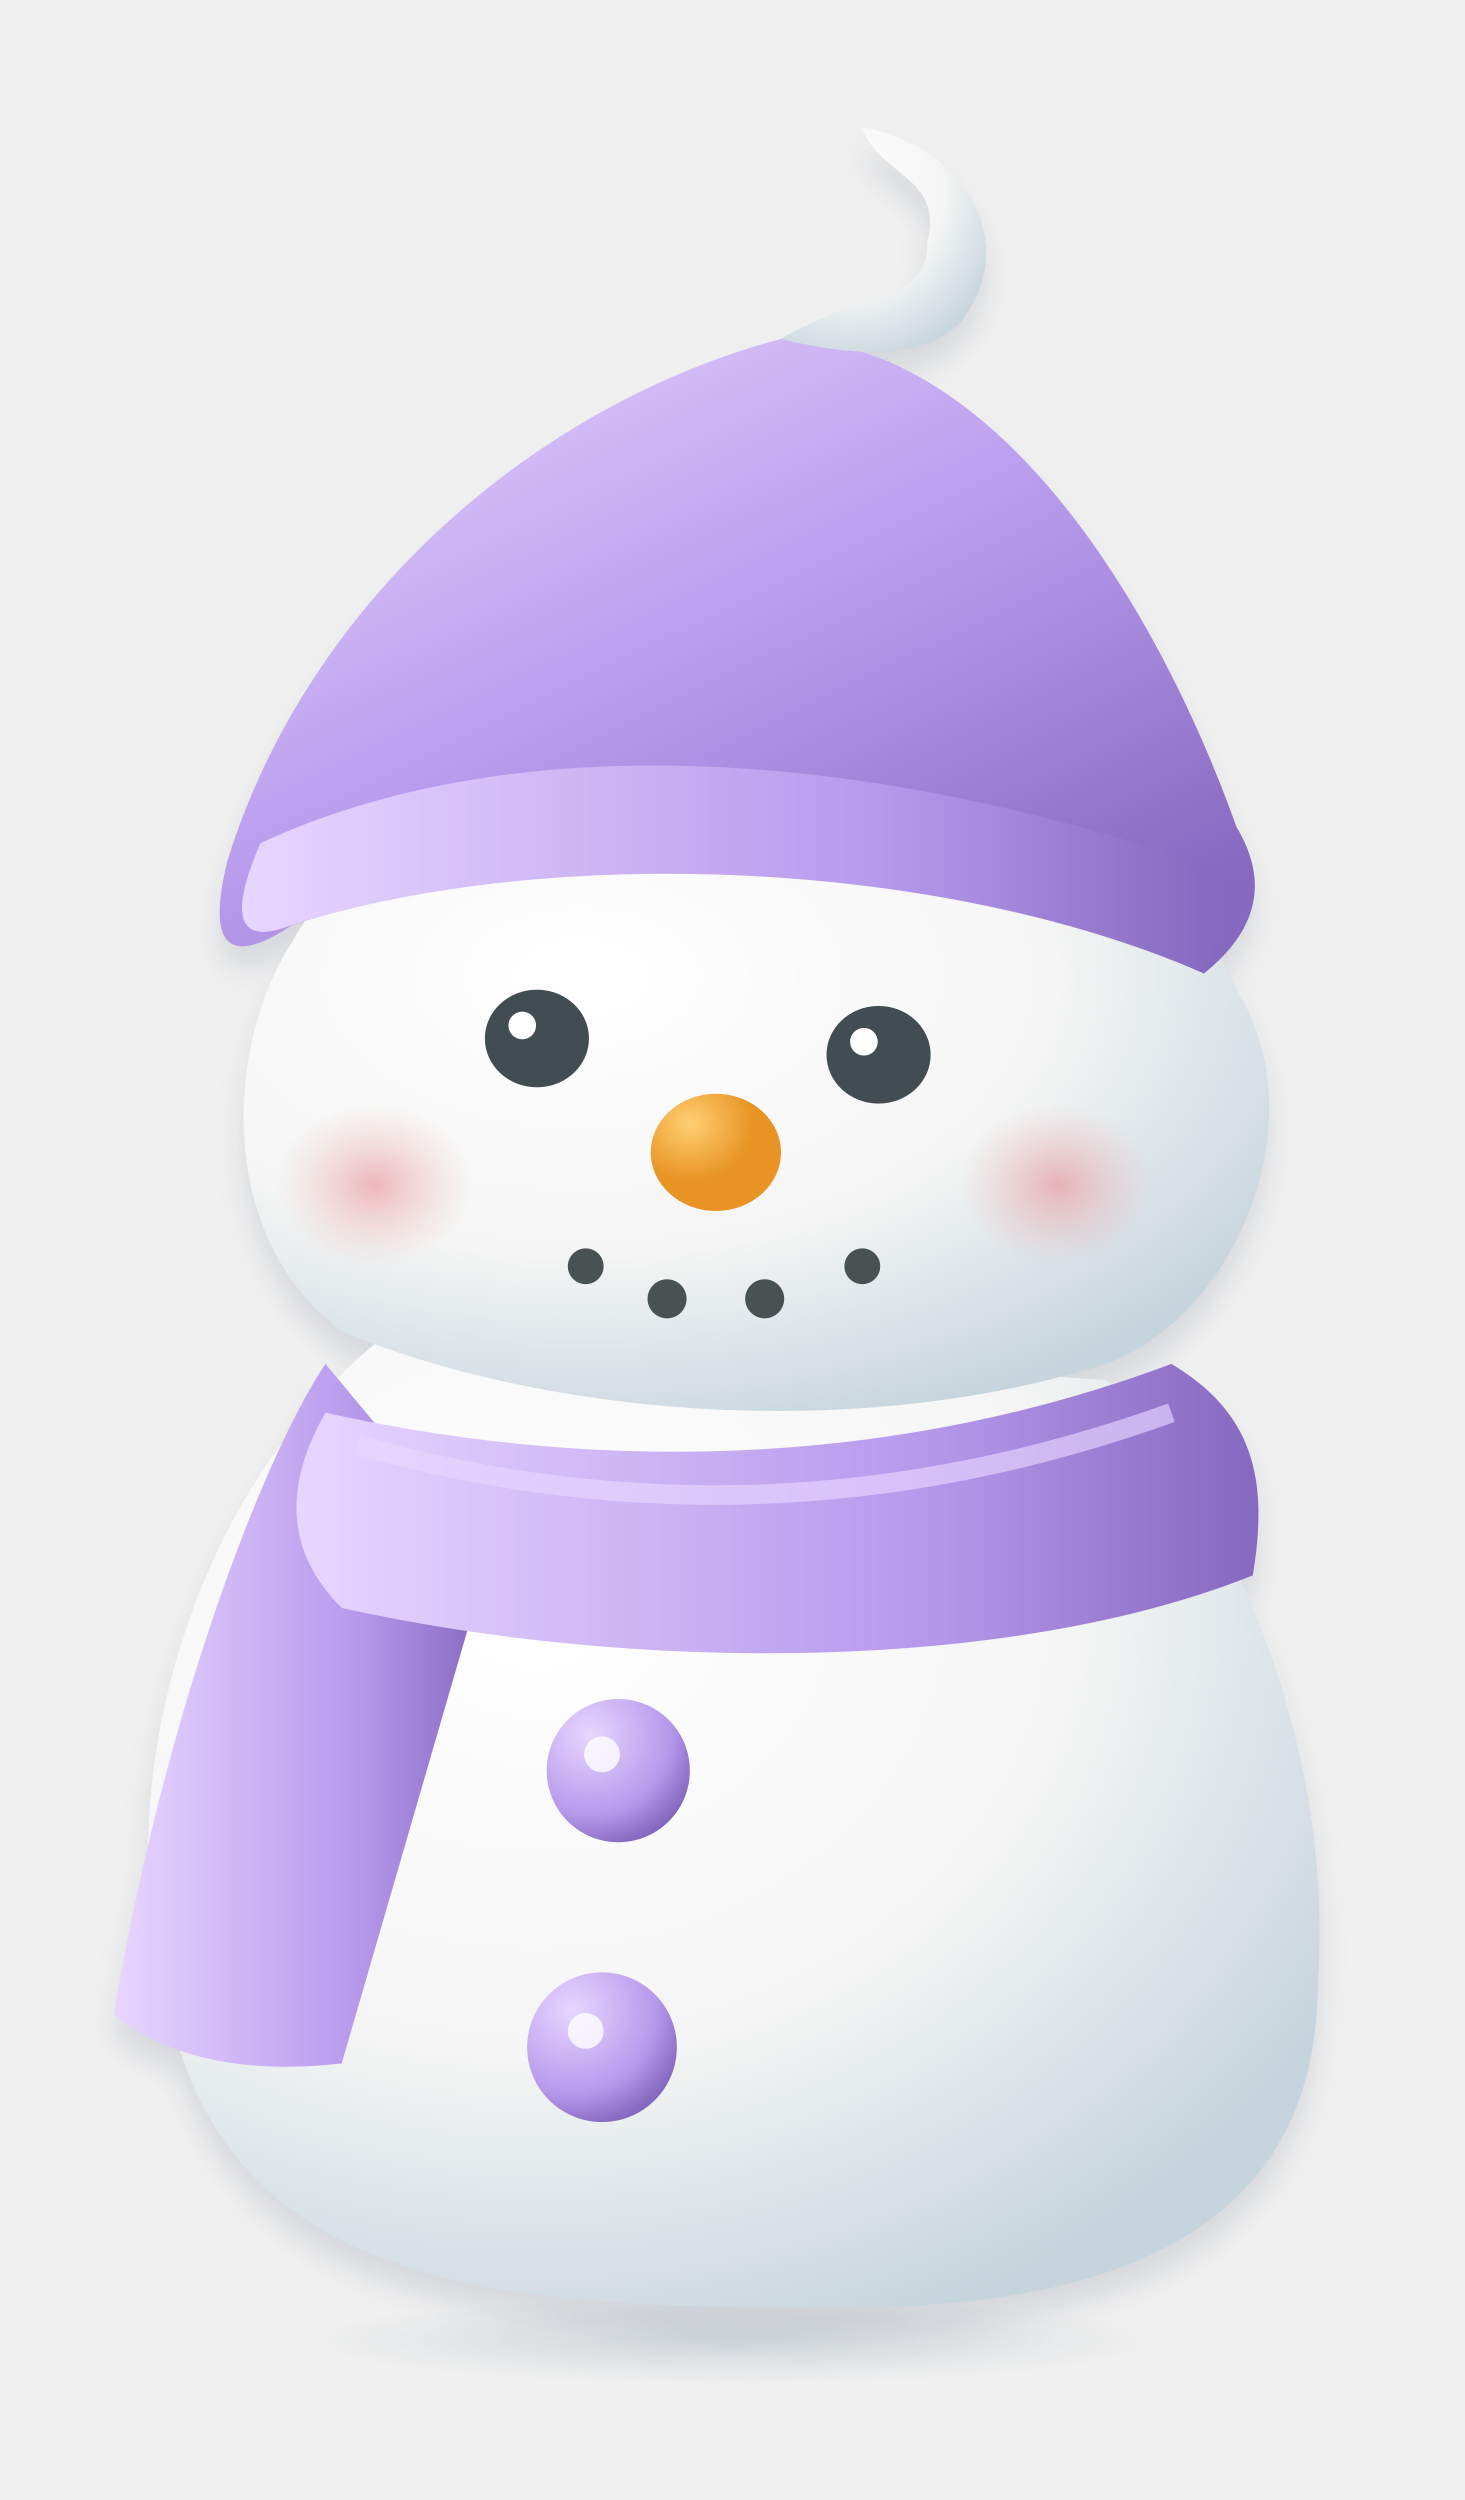
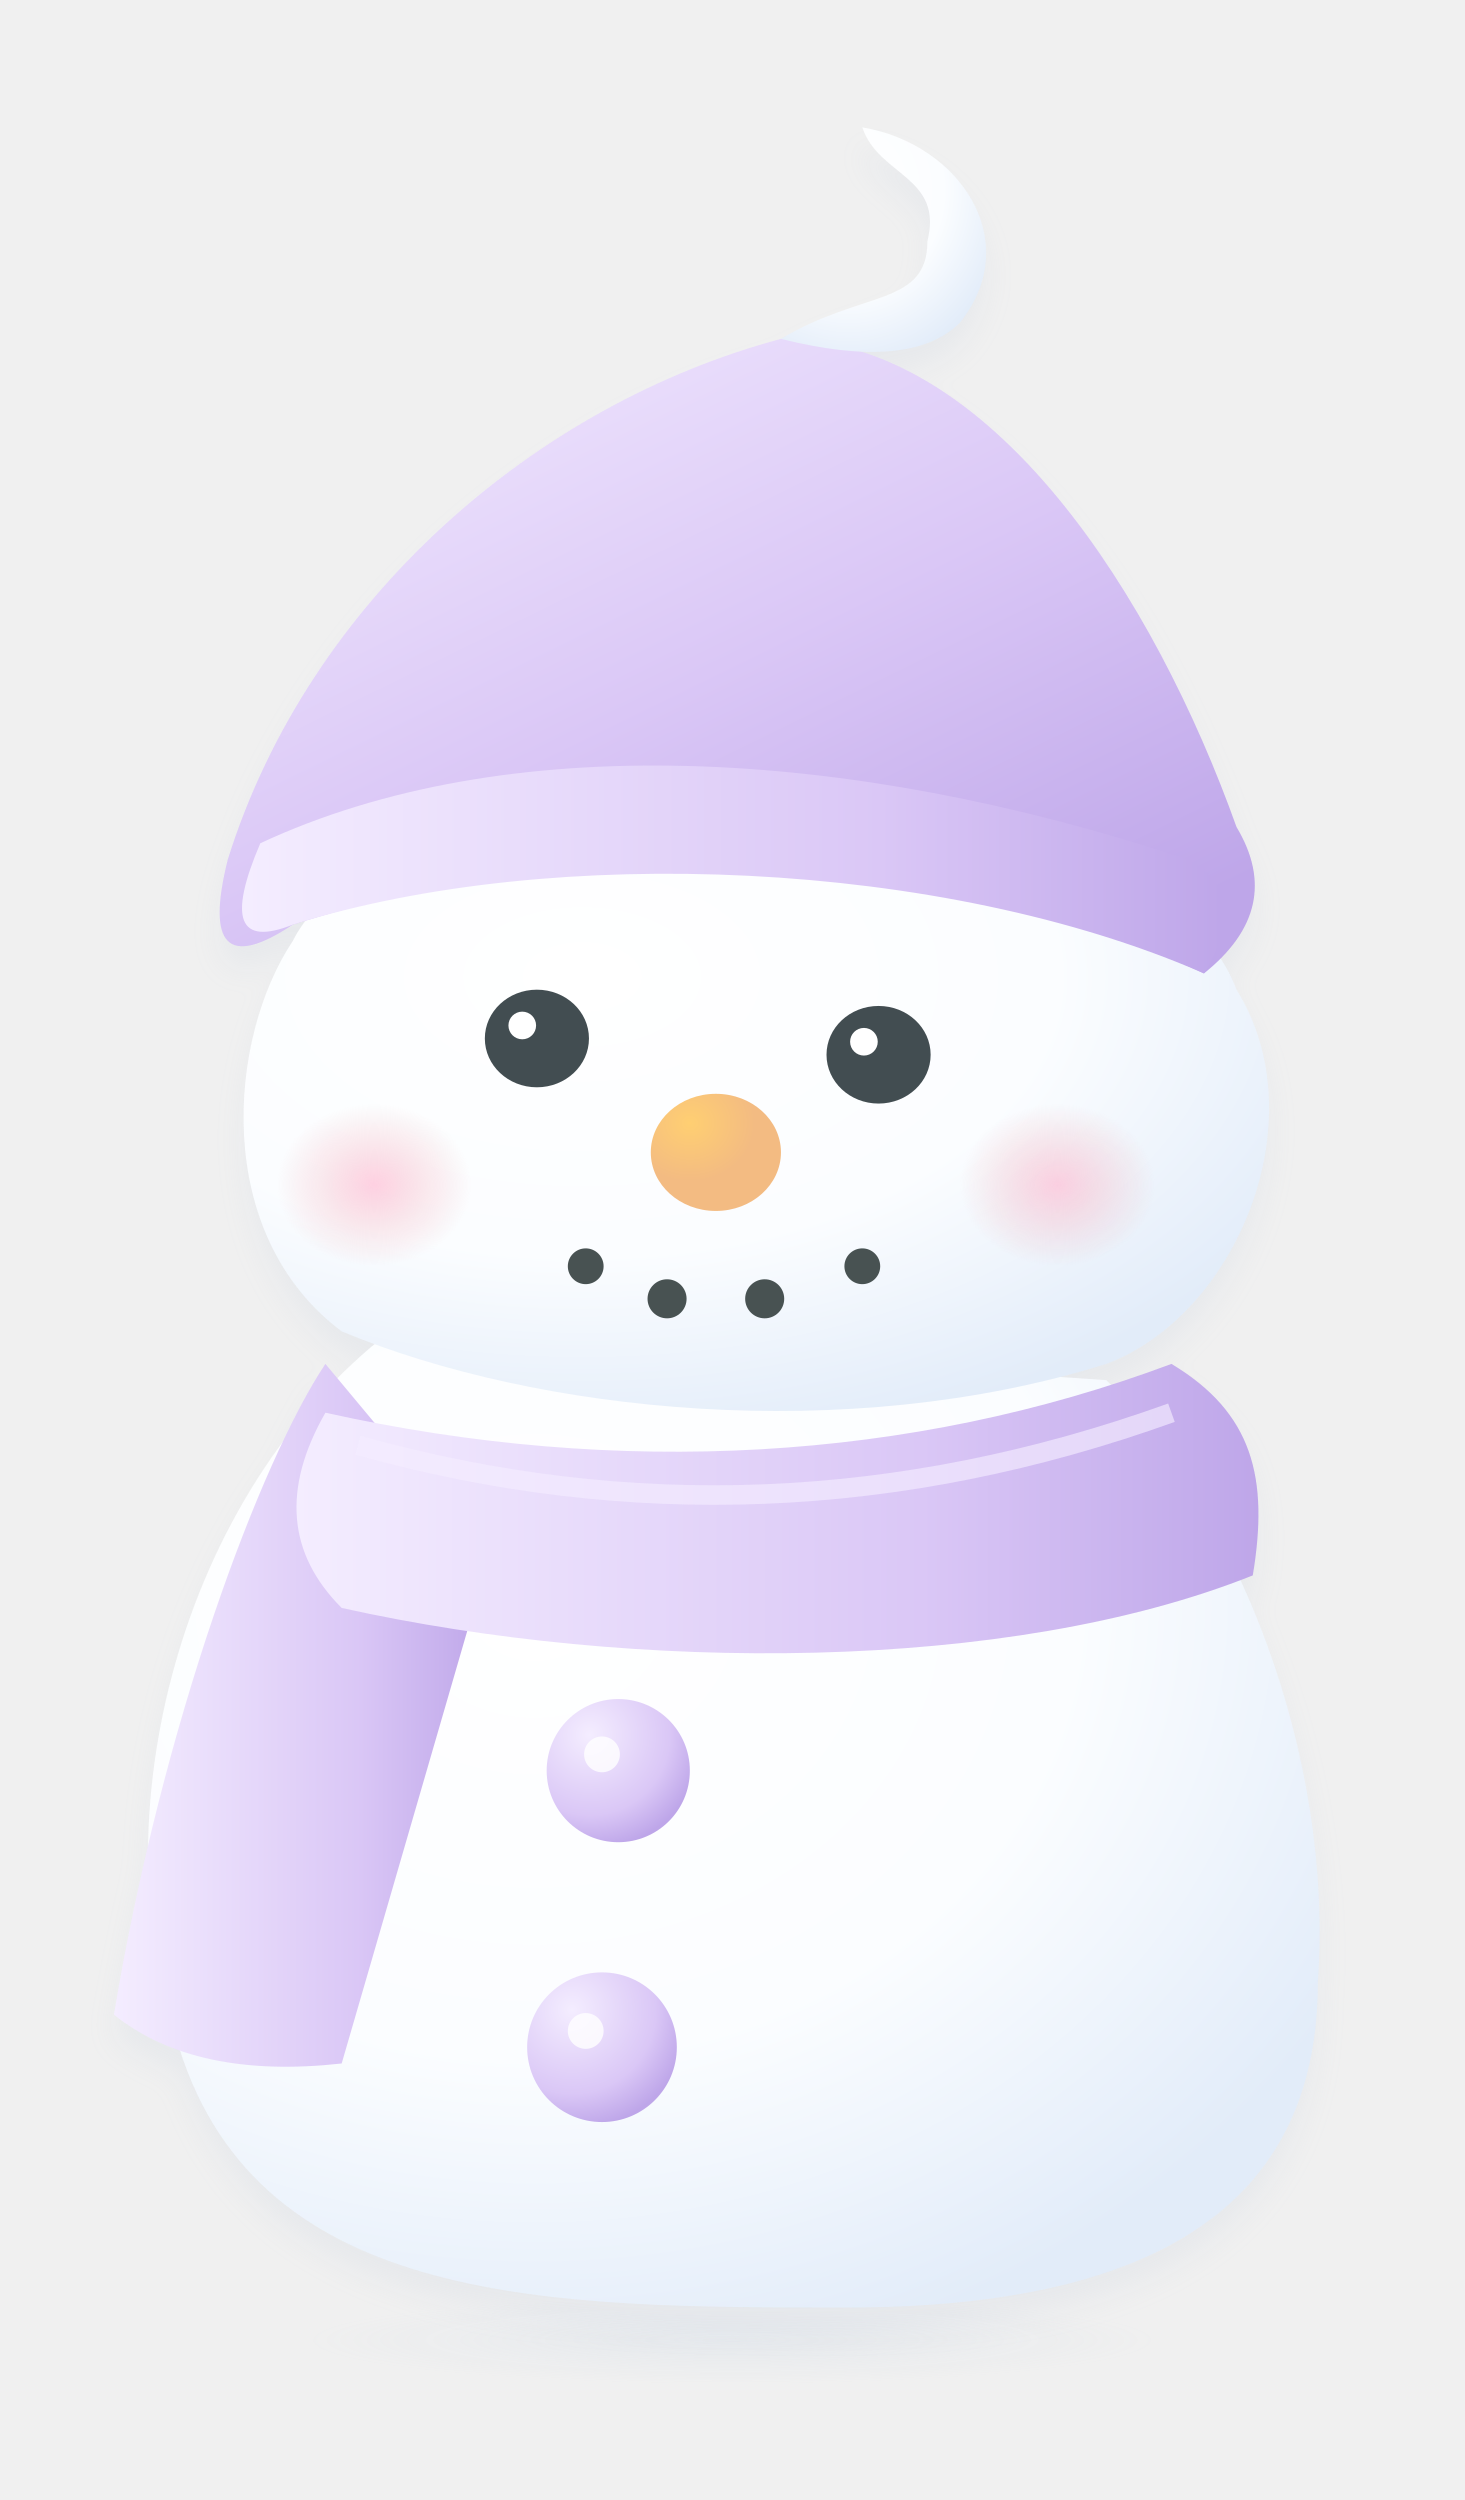
<svg xmlns="http://www.w3.org/2000/svg" viewBox="-4 -3 90 150" width="82" height="140" preserveAspectRatio="xMidYMid meet">
  <defs>
    <radialGradient id="snow" cx="33%" cy="28%" r="80%">
      <stop stop-color="#fff" />
-       <stop offset=".58" stop-color="#f4f5f4" />
-       <stop offset="1" stop-color="#c6d4dd" />
+       <stop offset=".58" stop-color="#fbfdff" />
+       <stop offset="1" stop-color="#e2ecf9" />
    </radialGradient>
    <linearGradient id="hat" x1="0" y1="0" x2=".8" y2="1">
-       <stop stop-color="#e8d6ff" />
-       <stop offset=".55" stop-color="#b799ec" />
-       <stop offset="1" stop-color="#8568bf" />
+       <stop stop-color="#f4edff" />
+       <stop offset=".55" stop-color="#dac7f6" />
+       <stop offset="1" stop-color="#bea6e9" />
    </linearGradient>
    <linearGradient id="scarf">
-       <stop stop-color="#e8d6ff" />
-       <stop offset=".65" stop-color="#b799ec" />
-       <stop offset="1" stop-color="#8568bf" />
+       <stop stop-color="#f4edff" />
+       <stop offset=".65" stop-color="#dac7f6" />
+       <stop offset="1" stop-color="#bea6e9" />
    </linearGradient>
    <radialGradient id="button" cx="30%" cy="25%" r="80%">
-       <stop stop-color="#e8d6ff" />
-       <stop offset=".7" stop-color="#b799ec" />
-       <stop offset="1" stop-color="#8568bf" />
+       <stop stop-color="#f4edff" />
+       <stop offset=".7" stop-color="#dac7f6" />
+       <stop offset="1" stop-color="#bea6e9" />
    </radialGradient>
    <radialGradient id="nose" cx="30%" cy="25%">
      <stop stop-color="#ffcf72" />
-       <stop offset="1" stop-color="#e89323" />
+       <stop offset="1" stop-color="#f3bb82" />
    </radialGradient>
    <radialGradient id="blush">
-       <stop stop-color="#e9949b" stop-opacity=".65" />
+       <stop stop-color="#ffb9d2" stop-opacity=".65" />
      <stop offset="1" stop-color="#edb5b8" stop-opacity="0" />
    </radialGradient>
    <radialGradient id="floor-shadow">
-       <stop stop-color="#456077" stop-opacity=".18" />
-       <stop offset=".6" stop-color="#456077" stop-opacity=".08" />
-       <stop offset="1" stop-color="#456077" stop-opacity="0" />
+       <stop stop-color="#9db9d8" stop-opacity=".12" />
+       <stop offset=".6" stop-color="#9db9d8" stop-opacity=".05" />
+       <stop offset="1" stop-color="#9db9d8" stop-opacity="0" />
    </radialGradient>
    <filter id="object-shadow" filterUnits="userSpaceOnUse" x="-10" y="-10" width="102" height="164" color-interpolation-filters="sRGB">
      <feGaussianBlur in="SourceAlpha" stdDeviation=".85" result="soft-shadow" />
      <feOffset in="soft-shadow" dy="1.4" result="offset-shadow" />
-       <feFlood flood-color="#45566c" flood-opacity=".15" />
+       <feFlood flood-color="#96acce" flood-opacity=".10" />
      <feComposite in2="offset-shadow" operator="in" />
      <feMerge>
        <feMergeNode />
        <feMergeNode in="SourceGraphic" />
      </feMerge>
    </filter>
  </defs>
  <ellipse cx="41.0" cy="139" rx="26.24" ry="2.7" fill="url(#floor-shadow)" />
  <g filter="url(#object-shadow)">
    <path d="M20 77 C7 87 2 107 7 121 C12 137 30 137 48 137 C68 137 77 130 77 117 C78 103 72 88 64 80Z" fill="url(#snow)" />
    <path d="M14 53 C17 47 29 44 42 45 C56 46 69 48 72 56 C77 64 72 76 64 79 C48 84 29 82 17 77 C9 71 10 59 14 53Z" fill="url(#snow)" />
    <ellipse cx="19" cy="68" rx="6" ry="5" fill="url(#blush)" />
    <ellipse cx="61" cy="68" rx="6" ry="5" fill="url(#blush)" />
    <ellipse cx="29" cy="59" rx="3.2" ry="3" fill="#424d51" />
    <ellipse cx="50" cy="60" rx="3.2" ry="3" fill="#424d51" />
    <circle cx="28.1" cy="58.2" r=".85" fill="#fff" />
    <circle cx="49.1" cy="59.2" r=".85" fill="#fff" />
    <ellipse cx="40" cy="66" rx="4" ry="3.6" fill="url(#nose)" />
    <g fill="#485252">
      <circle cx="32" cy="73" r="1.1" />
      <circle cx="37" cy="75" r="1.2" />
      <circle cx="43" cy="75" r="1.2" />
      <circle cx="49" cy="73" r="1.1" />
    </g>
    <path d="M16 79 C12 85 6 101 3 119 Q8 123 17 122 L26 91Z" fill="url(#scarf)" />
    <path d="M16 82 C34 86 52 85 68 79 C73 82 74 86 73 92 C58 98 35 98 17 94 Q12 89 16 82Z" fill="url(#scarf)" />
-     <path d="M18 84 Q43 91 68 82" fill="none" stroke="#e8d6ff" stroke-width="1.2" opacity=".65" />
+     <path d="M18 84 Q43 91 68 82" fill="none" stroke="#f4edff" stroke-width="1.2" opacity=".65" />
    <path d="M10 48 C15 32 29 20 44 16 C57 16 67 32 72 46 Q75 51 70 55 C53 47 33 46 14 52 Q8 56 10 48Z" fill="url(#hat)" />
    <path d="M12 47 C27 40 48 41 69 48 Q73 50 70 55 C54 48 30 47 14 52 Q9 54 12 47Z" fill="url(#scarf)" />
    <path d="M44 16 C49 13 53 14 53 10 C54 6 50 6 49 3 C55 4 59 10 55 15 Q52 18 44 16Z" fill="url(#snow)" />
    <circle cx="34" cy="104" r="4.4" fill="url(#button)" />
    <circle cx="33" cy="103" r="1.1" fill="#fff" opacity=".8" />
    <circle cx="33" cy="121" r="4.6" fill="url(#button)" />
    <circle cx="32" cy="120" r="1.1" fill="#fff" opacity=".8" />
  </g>
</svg>
